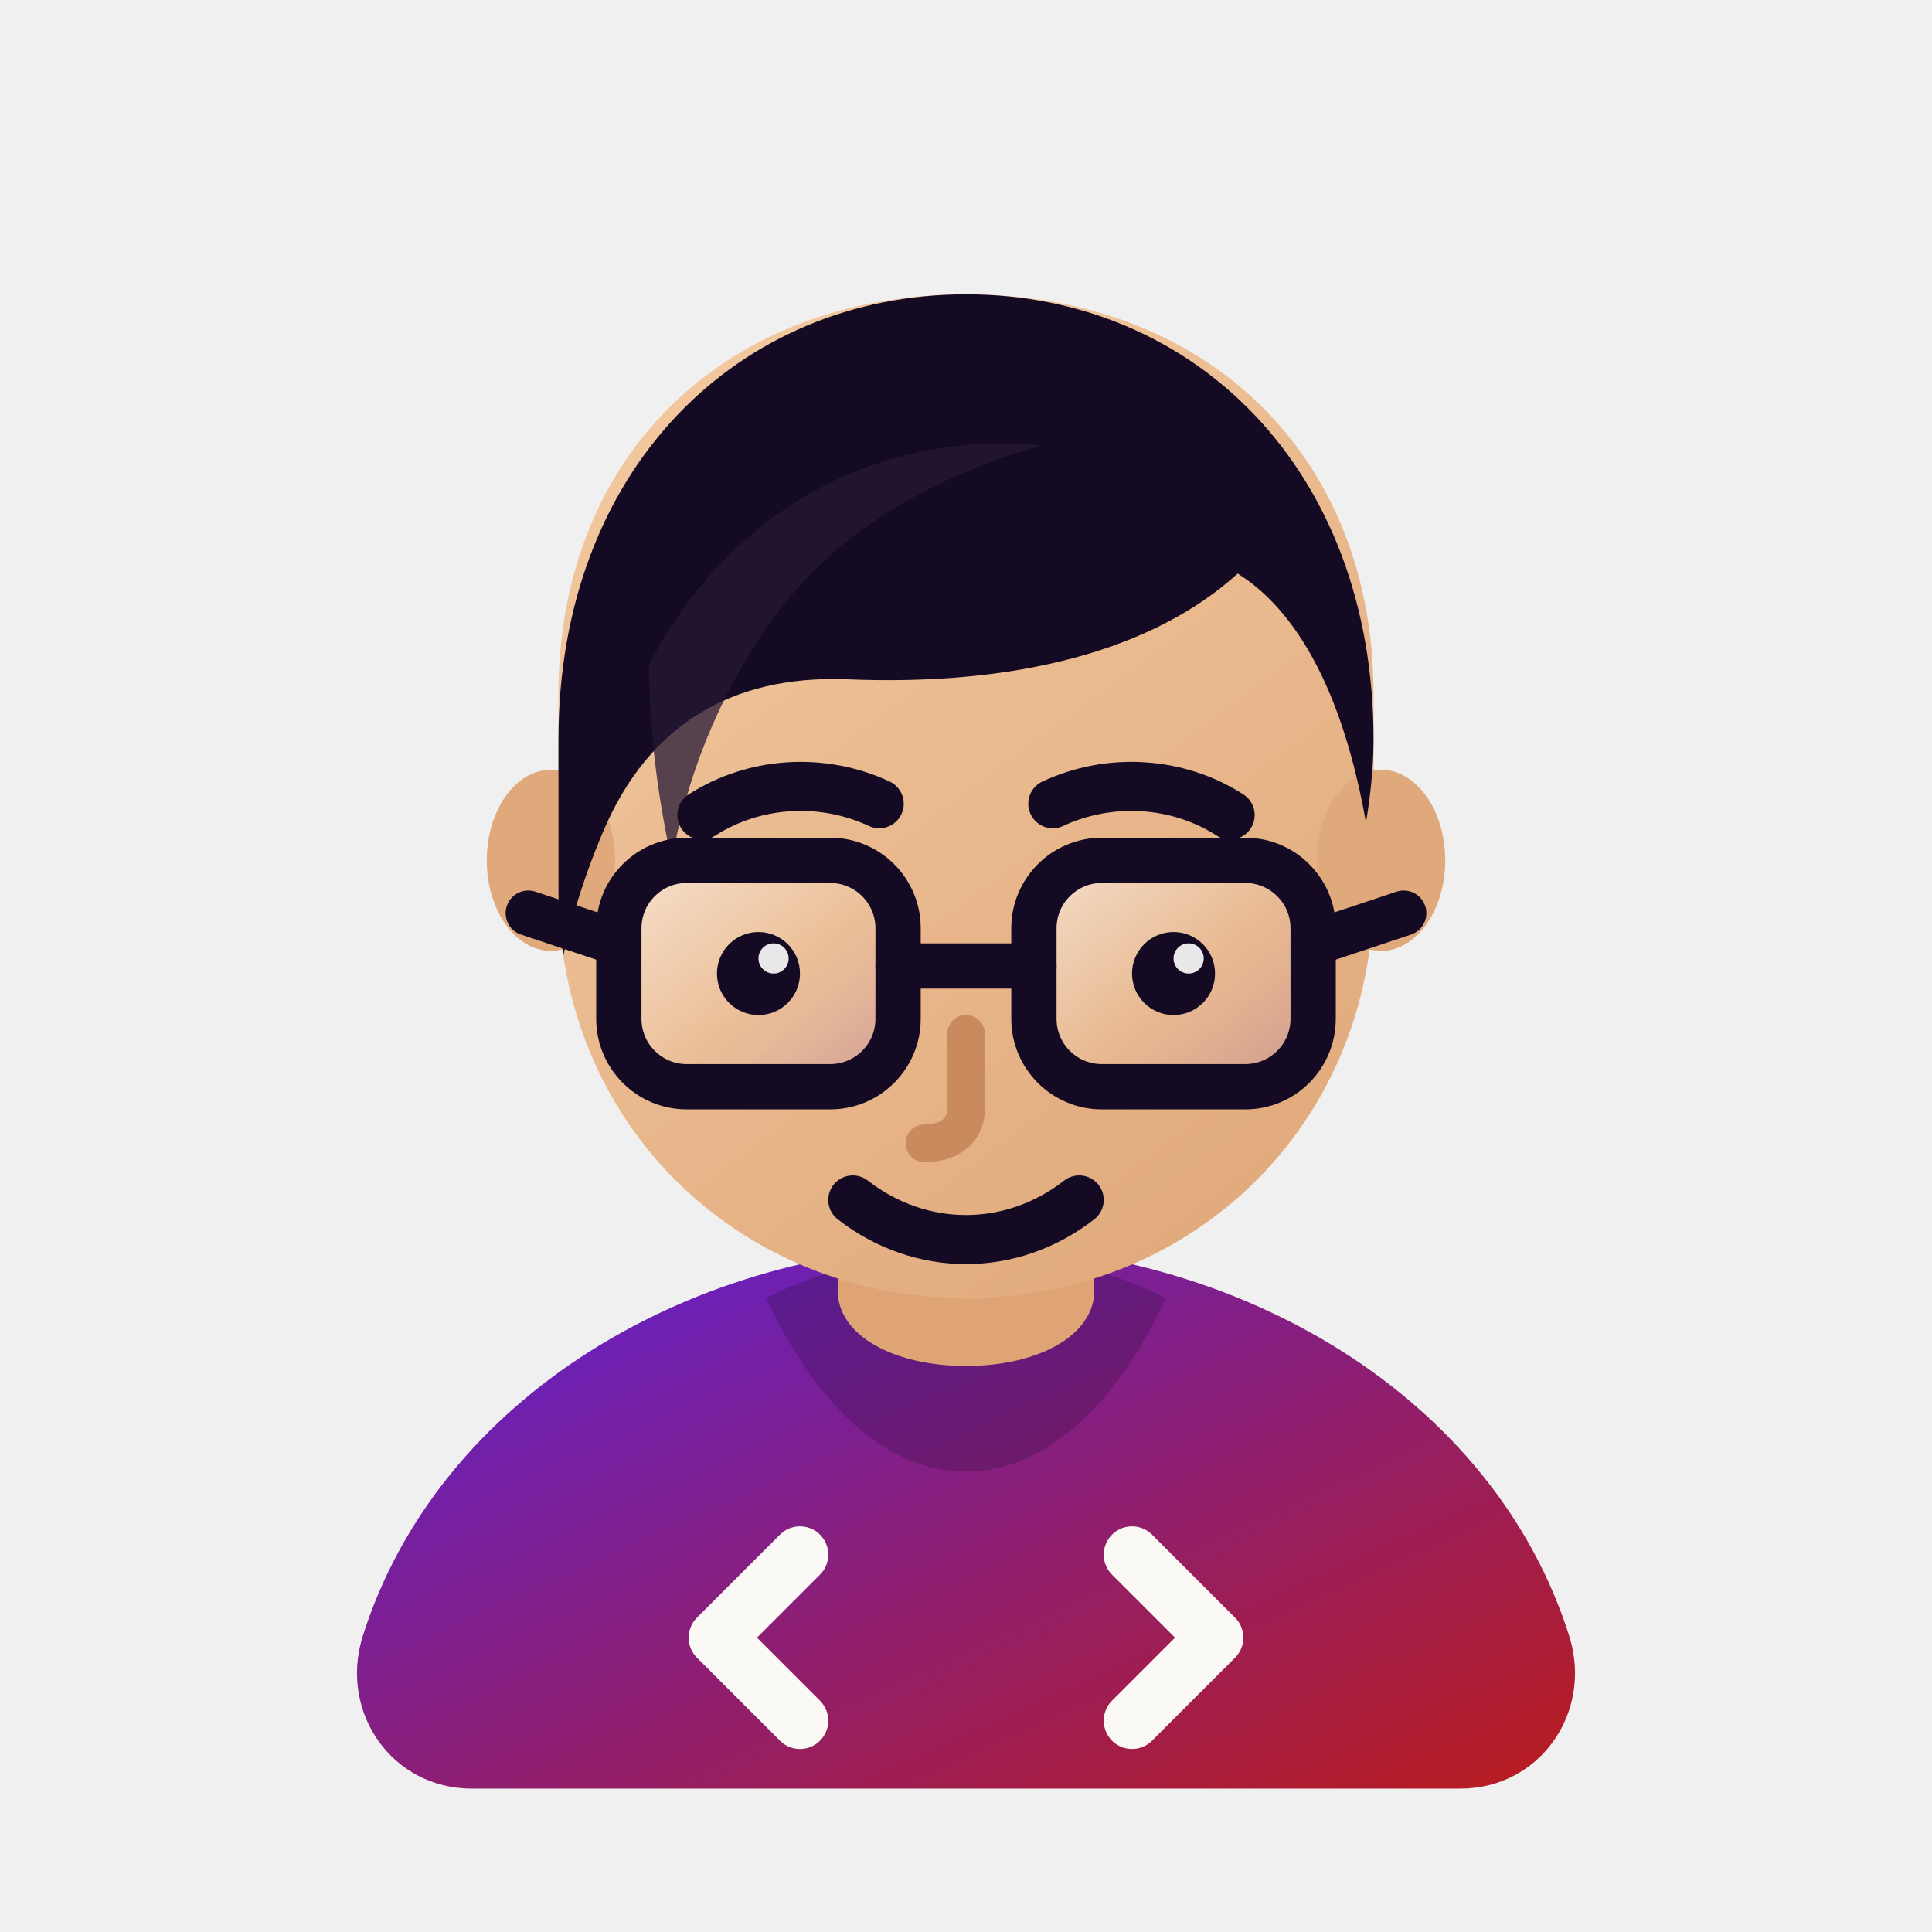
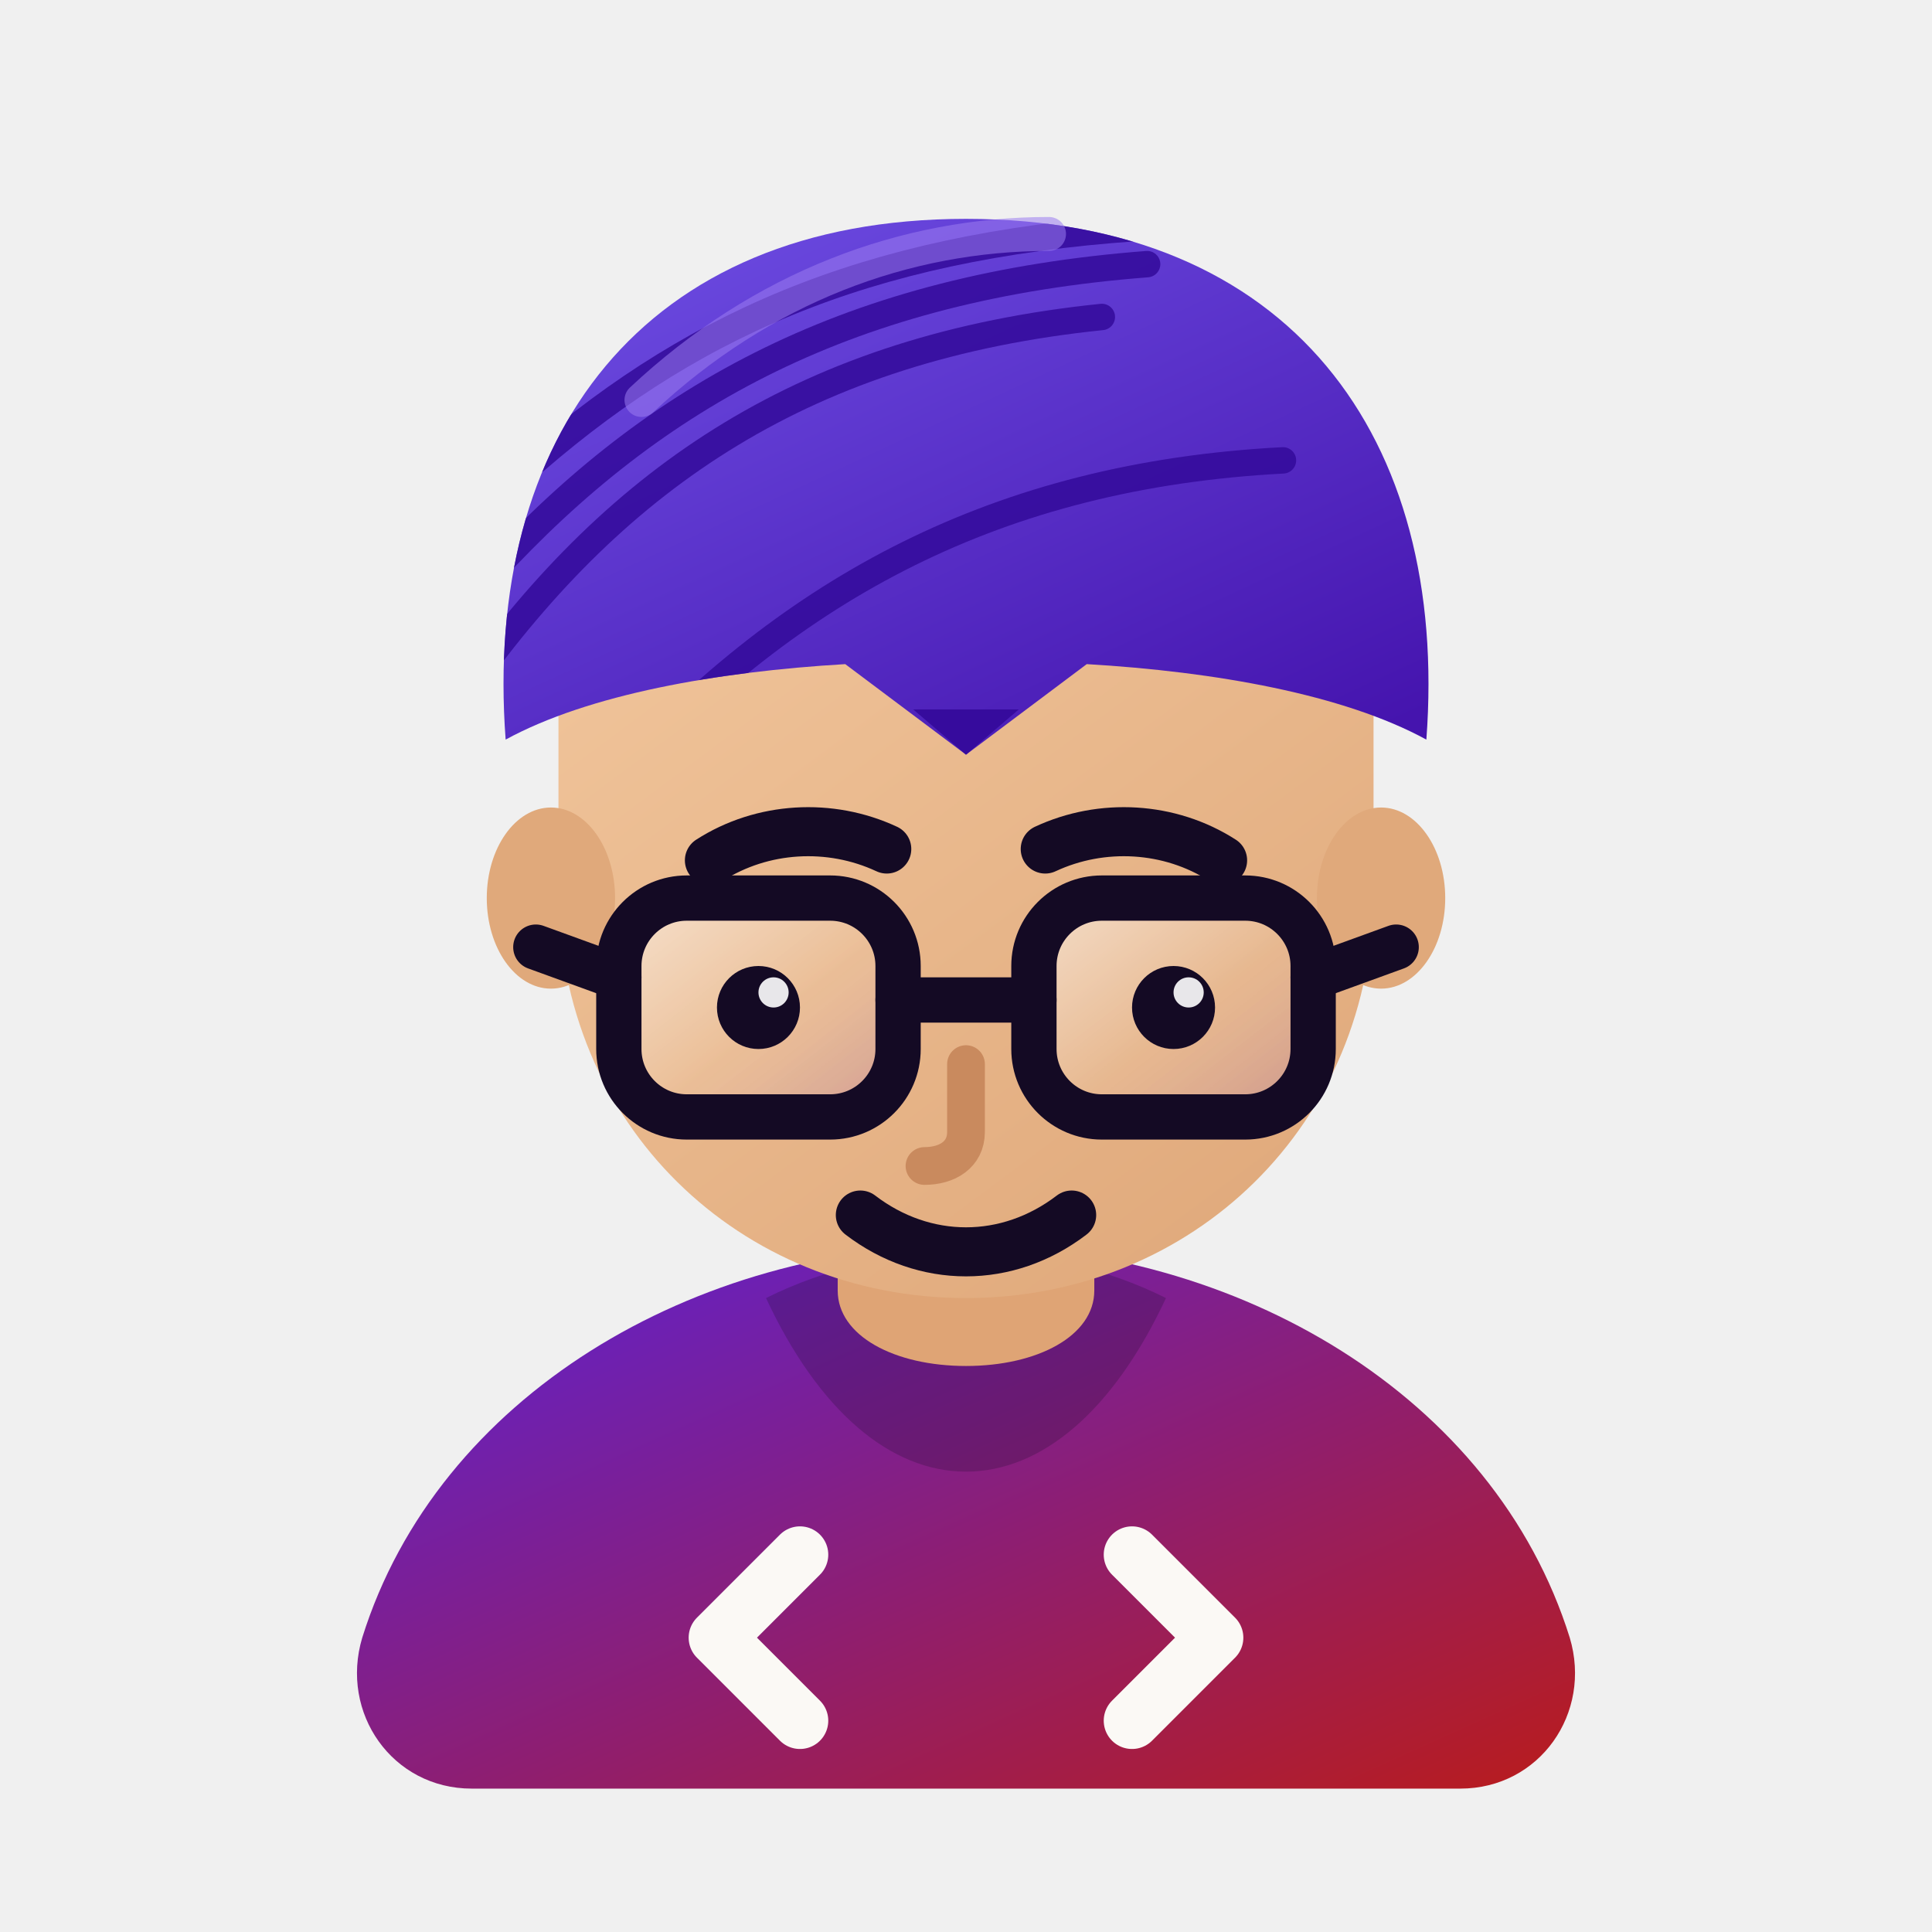
<svg xmlns="http://www.w3.org/2000/svg" viewBox="0 0 512 512" width="512" height="512" role="img" aria-label="Arsh — developer avatar logo">
  <defs>
    <linearGradient id="hoodie" x1="0" y1="0" x2="1" y2="1">
      <stop offset="0%" stop-color="#5B21D6" />
      <stop offset="100%" stop-color="#B91C1C" />
    </linearGradient>
    <linearGradient id="skin" x1="0.2" y1="0" x2="0.8" y2="1">
      <stop offset="0%" stop-color="#F3C9A0" />
      <stop offset="100%" stop-color="#E0A97B" />
    </linearGradient>
+     <linearGradient id="turban" x1="0.1" y1="0" x2="0.9" y2="1">
+       <stop offset="0%" stop-color="#6D4DE3" />
+       <stop offset="100%" stop-color="#4514AE" />
+     </linearGradient>
    <linearGradient id="lens" x1="0" y1="0" x2="1" y2="1">
      <stop offset="0%" stop-color="#FFFFFF" stop-opacity="0.55" />
      <stop offset="55%" stop-color="#FFFFFF" stop-opacity="0.10" />
      <stop offset="100%" stop-color="#5B21D6" stop-opacity="0.18" />
    </linearGradient>
-     <clipPath id="headClip">
-       <path d="M256 78c-63 0-108 42-108 106v52c0 62 48 108 108 108s108-46 108-108v-52c0-64-45-106-108-106z" />
+     <clipPath id="turbanClip">
+       <path d="M134 196C128 116 170 58 256 58c86 0 128 58 122 138-22-12-56-18-90-20l-32 24-32-24c-34 2-68 8-90 20z" />
    </clipPath>
  </defs>
  <path d="M256 330c-72 0-140 40-160 104-6 20 8 40 29 40h262c21 0 35-20 29-40-20-64-88-104-160-104z" fill="url(#hoodie)" />
  <path d="M203 344c14 30 33 46 53 46s39-16 53-46c-16-8-34-12-53-12s-37 4-53 12z" fill="#140A24" opacity="0.22" />
  <path d="M222 286h68v56c0 12-15 20-34 20s-34-8-34-20z" fill="#DFA475" />
  <path d="M256 78c-63 0-108 42-108 106v52c0 62 48 108 108 108s108-46 108-108v-52c0-64-45-106-108-106z" fill="url(#skin)" />
-   <ellipse cx="146" cy="228" rx="17" ry="24" fill="#E0A97B" />
-   <ellipse cx="366" cy="228" rx="17" ry="24" fill="#E0A97B" />
-   <g clip-path="url(#headClip)">
-     <path d="M148 196c0-72 48-118 108-118s108 46 108 118c0 8-1 16-2 22-6-34-18-56-34-66-22 20-58 30-104 28-30-1-52 12-64 40-6 14-10 28-12 40-1-8-2-16-2-24z" fill="#140A24" />
+   <ellipse cx="146" cy="238" rx="17" ry="24" fill="#E0A97B" />
+   <ellipse cx="366" cy="238" rx="17" ry="24" fill="#E0A97B" />
+   <path d="M134 196C128 116 170 58 256 58c86 0 128 58 122 138-22-12-56-18-90-20l-32 24-32-24c-34 2-68 8-90 20z" fill="url(#turban)" />
+   <g clip-path="url(#turbanClip)" fill="none" stroke="#33099A" stroke-width="7" stroke-linecap="round" opacity="0.85">
+     <path d="M124 182C164 126 214 92 292 84" />
+     <path d="M130 152C174 104 226 76 304 70" />
+     <path d="M142 122C186 84 234 64 308 60" />
+     <path d="M164 206C210 156 264 126 340 122" />
  </g>
-   <path d="M172 176c22-42 62-62 104-58-34 10-58 26-74 50-12 18-20 38-24 60-4-18-6-36-6-52z" fill="#241734" opacity="0.75" />
-   <path d="M186 216c14-9 32-10 47-3" stroke="#140A24" stroke-width="13" stroke-linecap="round" fill="none" />
-   <path d="M279 213c15-7 33-6 47 3" stroke="#140A24" stroke-width="13" stroke-linecap="round" fill="none" />
+   <path d="M170 106C202 76 240 62 278 62" stroke="#9B7BF0" stroke-width="9" stroke-linecap="round" fill="none" opacity="0.55" />
+   <path d="M256 200l-14-12h28z" fill="#33099A" opacity="0.9" />
+   <path d="M188 228c14-9 32-10 47-3" stroke="#140A24" stroke-width="13" stroke-linecap="round" fill="none" />
+   <path d="M277 225c15-7 33-6 47 3" stroke="#140A24" stroke-width="13" stroke-linecap="round" fill="none" />
  <g>
-     <rect x="164" y="228" width="74" height="60" rx="18" fill="url(#lens)" stroke="#140A24" stroke-width="12" />
-     <rect x="274" y="228" width="74" height="60" rx="18" fill="url(#lens)" stroke="#140A24" stroke-width="12" />
-     <path d="M238 256h36" stroke="#140A24" stroke-width="12" stroke-linecap="round" />
-     <path d="M164 250l-24-8" stroke="#140A24" stroke-width="12" stroke-linecap="round" />
-     <path d="M348 250l24-8" stroke="#140A24" stroke-width="12" stroke-linecap="round" />
+     <rect x="164" y="238" width="74" height="58" rx="18" fill="url(#lens)" stroke="#140A24" stroke-width="12" />
+     <rect x="274" y="238" width="74" height="58" rx="18" fill="url(#lens)" stroke="#140A24" stroke-width="12" />
+     <path d="M238 265h36" stroke="#140A24" stroke-width="12" stroke-linecap="round" />
+     <path d="M164 259l-22-8" stroke="#140A24" stroke-width="12" stroke-linecap="round" />
+     <path d="M348 259l22-8" stroke="#140A24" stroke-width="12" stroke-linecap="round" />
  </g>
-   <circle cx="201" cy="258" r="11" fill="#140A24" />
-   <circle cx="311" cy="258" r="11" fill="#140A24" />
-   <circle cx="205" cy="254" r="4" fill="#FFFFFF" opacity="0.9" />
-   <circle cx="315" cy="254" r="4" fill="#FFFFFF" opacity="0.9" />
-   <path d="M256 274v20c0 6-5 9-11 9" stroke="#C98A5E" stroke-width="10" stroke-linecap="round" fill="none" />
-   <path d="M226 318c18 14 42 14 60 0" stroke="#140A24" stroke-width="13" stroke-linecap="round" fill="none" />
+   <circle cx="201" cy="267" r="11" fill="#140A24" />
+   <circle cx="311" cy="267" r="11" fill="#140A24" />
+   <circle cx="205" cy="263" r="4" fill="#FFFFFF" opacity="0.9" />
+   <circle cx="315" cy="263" r="4" fill="#FFFFFF" opacity="0.9" />
+   <path d="M256 282v18c0 6-5 9-11 9" stroke="#C98A5E" stroke-width="10" stroke-linecap="round" fill="none" />
+   <path d="M228 322c17 13 39 13 56 0" stroke="#140A24" stroke-width="13" stroke-linecap="round" fill="none" />
  <g stroke="#FBF9F5" stroke-width="15" stroke-linecap="round" stroke-linejoin="round" fill="none">
    <path d="M212 412l-22 22 22 22" />
    <path d="M300 412l22 22-22 22" />
  </g>
</svg>
